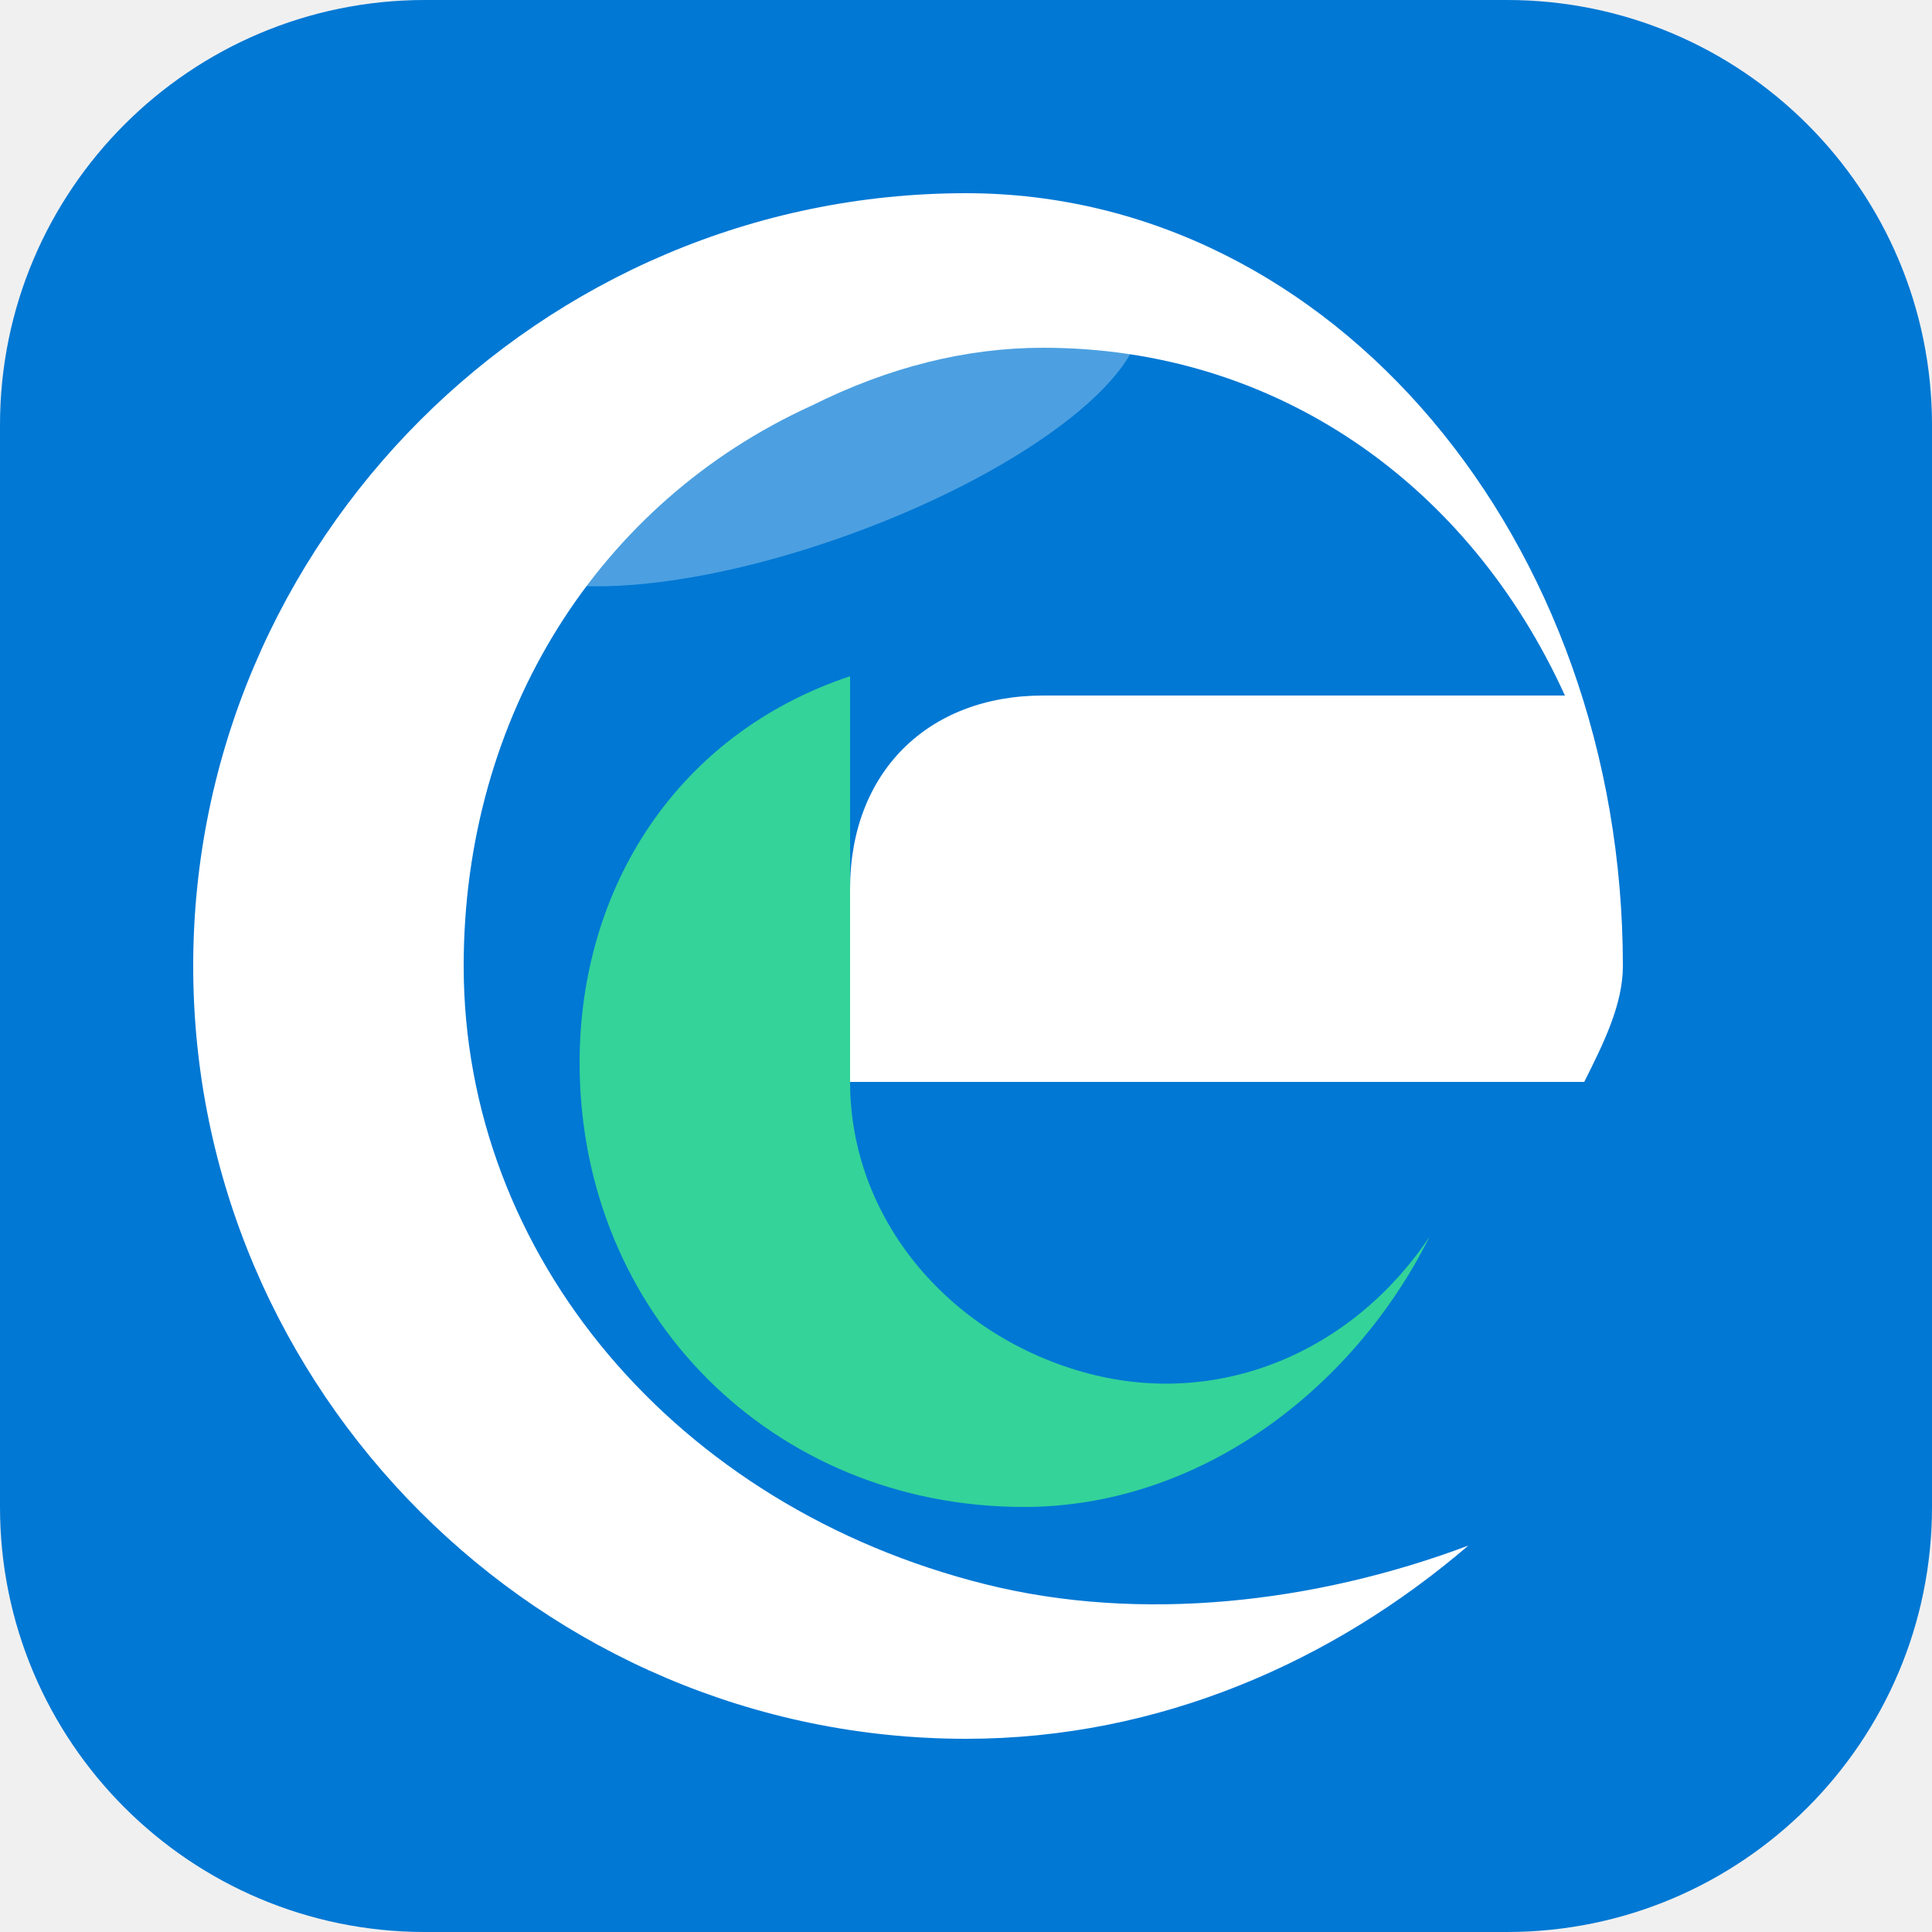
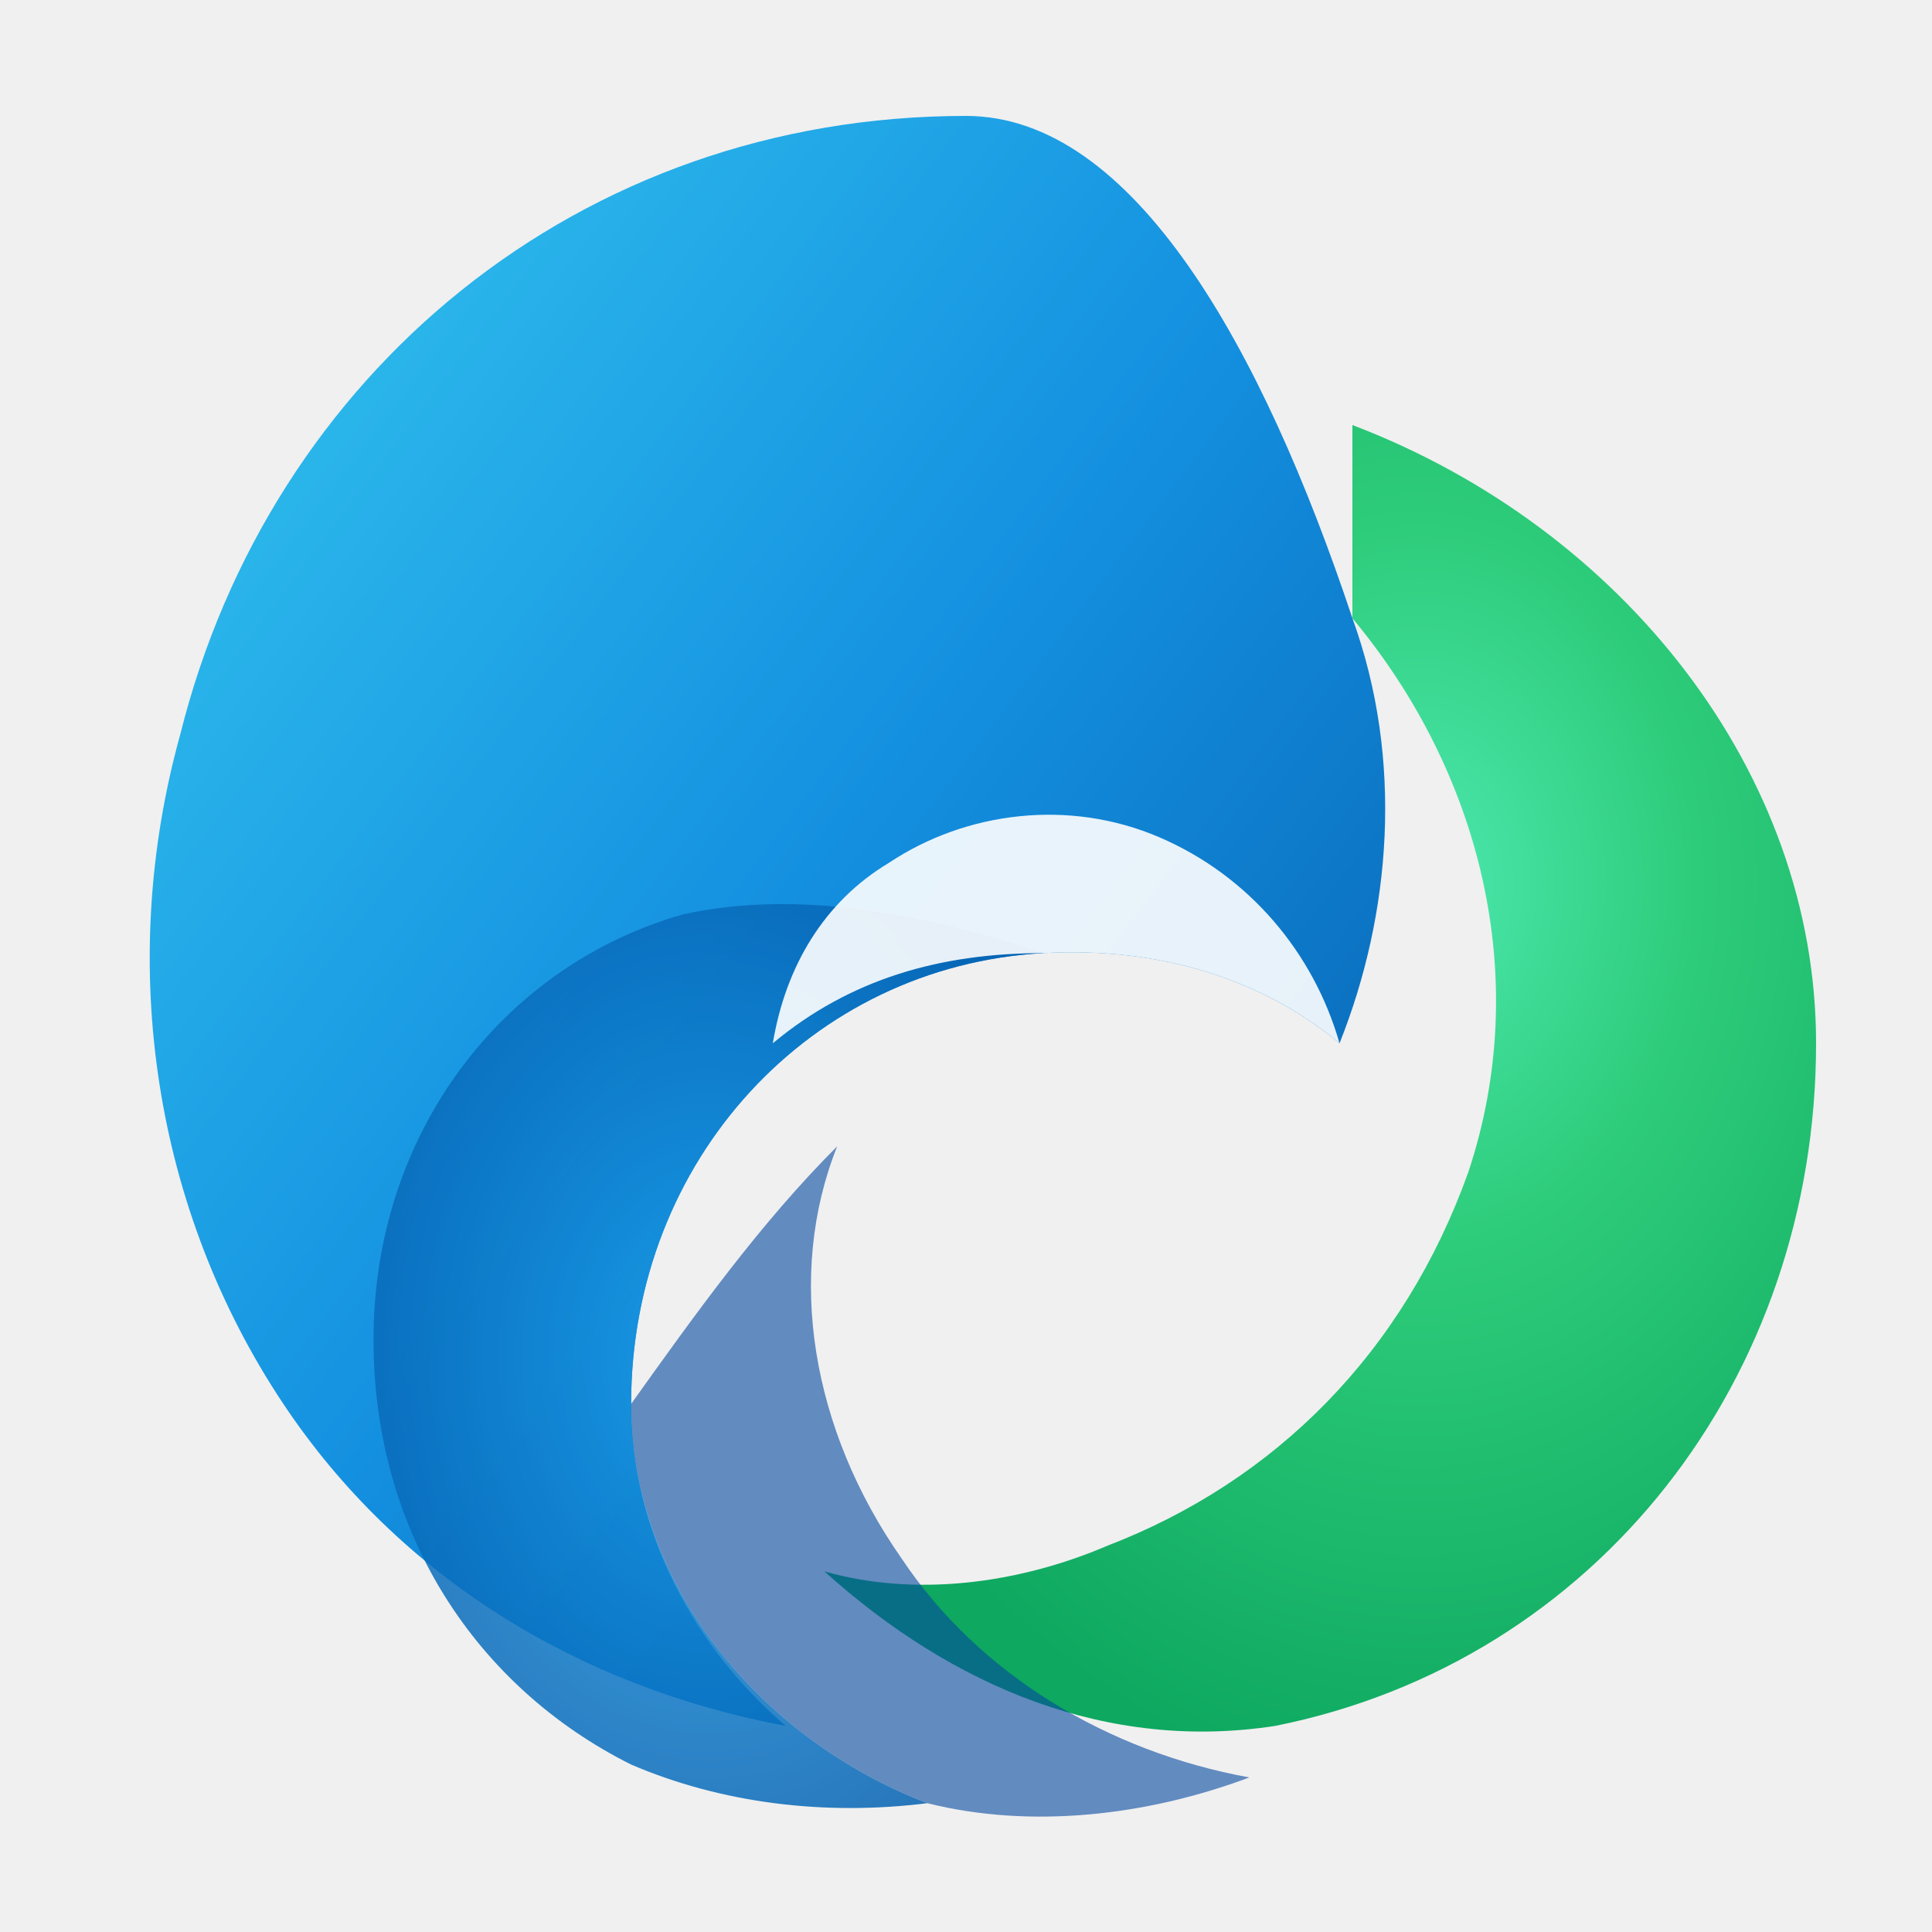
- <svg xmlns="http://www.w3.org/2000/svg" viewBox="0 0 100 100">
-   <rect width="100" height="100" rx="22" fill="#0078d4" />
-   <path d="M50 10 C28 10 10 28 10 50 C10 72 28 90 50 90 C60 90 69 86 76 80 C68 83 59 84 51 82 C35 78 24 65 24 50 C24 37 31 26 42 21 C46 19 50 18 54 18 C66 18 76 25 81 36 L54 36 C48 36 44 40 44 46 L44 56 L82 56 C83 54 84 52 84 50 C84 28 69 10 50 10 Z" fill="white" />
-   <path d="M44 56 C44 63 49 69 56 71 C63 73 70 70 74 64 C70 72 62 78 53 78 C40 78 30 68 30 55 C30 46 35 38 44 35 L44 56 Z" fill="#34d399" />
-   <ellipse cx="42" cy="22" rx="18" ry="6" fill="rgba(255,255,255,0.3)" transform="rotate(-20 42 22)" />
+ <svg xmlns="http://www.w3.org/2000/svg" viewBox="0 0 300 300">
+   <defs>
+     <radialGradient id="eg1" cx="60%" cy="35%" r="70%">
+       <stop offset="0%" stop-color="#4de8b0" />
+       <stop offset="40%" stop-color="#2dcc7a" />
+       <stop offset="100%" stop-color="#0ea860" />
+     </radialGradient>
+     <radialGradient id="eg2" cx="30%" cy="60%" r="75%">
+       <stop offset="0%" stop-color="#38b8f5" />
+       <stop offset="45%" stop-color="#1488d8" />
+       <stop offset="100%" stop-color="#0560b8" />
+     </radialGradient>
+     <radialGradient id="eg3" cx="50%" cy="50%" r="60%">
+       <stop offset="0%" stop-color="#1a9de8" />
+       <stop offset="100%" stop-color="#0460b0" />
+     </radialGradient>
+     <linearGradient id="eg4" x1="0%" y1="0%" x2="100%" y2="100%">
+       <stop offset="0%" stop-color="#35c8f0" />
+       <stop offset="50%" stop-color="#1490e0" />
+       <stop offset="100%" stop-color="#0558a8" />
+     </linearGradient>
+   </defs>
+   <path d="     M150 18     C90 18 42 58 28 114     C18 150 24 188 44 218     C62 245 90 262 122 268     C108 256 98 238 98 218     C98 180 126 150 162 148     C180 147 196 152 208 162     C216 142 218 118 210 96     C196 54 176 18 150 18 Z   " fill="url(#eg4)" />
+   <path d="     M210 96     C230 120 238 152 228 182     C218 210 198 230 172 240     C158 246 142 248 128 244     C148 262 172 272 198 268     C248 258 282 214 282 162     C282 120 252 82 210 66     C210 76 210 86 210 96 Z   " fill="url(#eg1)" />
+   <path d="     M98 218     C98 180 126 150 162 148     C144 142 124 138 106 142     C78 150 58 176 58 208     C58 238 74 262 98 274     C112 280 128 282 144 280     C118 270 98 246 98 218 Z   " fill="url(#eg3)" opacity="0.85" />
+   <path d="     M162 148     C180 147 196 152 208 162     C204 148 194 136 180 130     C166 124 150 126 138 134     C128 140 122 150 120 162     C132 152 146 148 162 148 Z   " fill="white" opacity="0.9" />
+   <path d="     M98 218     C98 246 118 270 144 280     C160 284 178 282 194 276     C172 272 152 260 140 242     C126 222 122 198 130 178     C118 190 108 204 98 218 Z   " fill="#0448a0" opacity="0.6" />
</svg>
